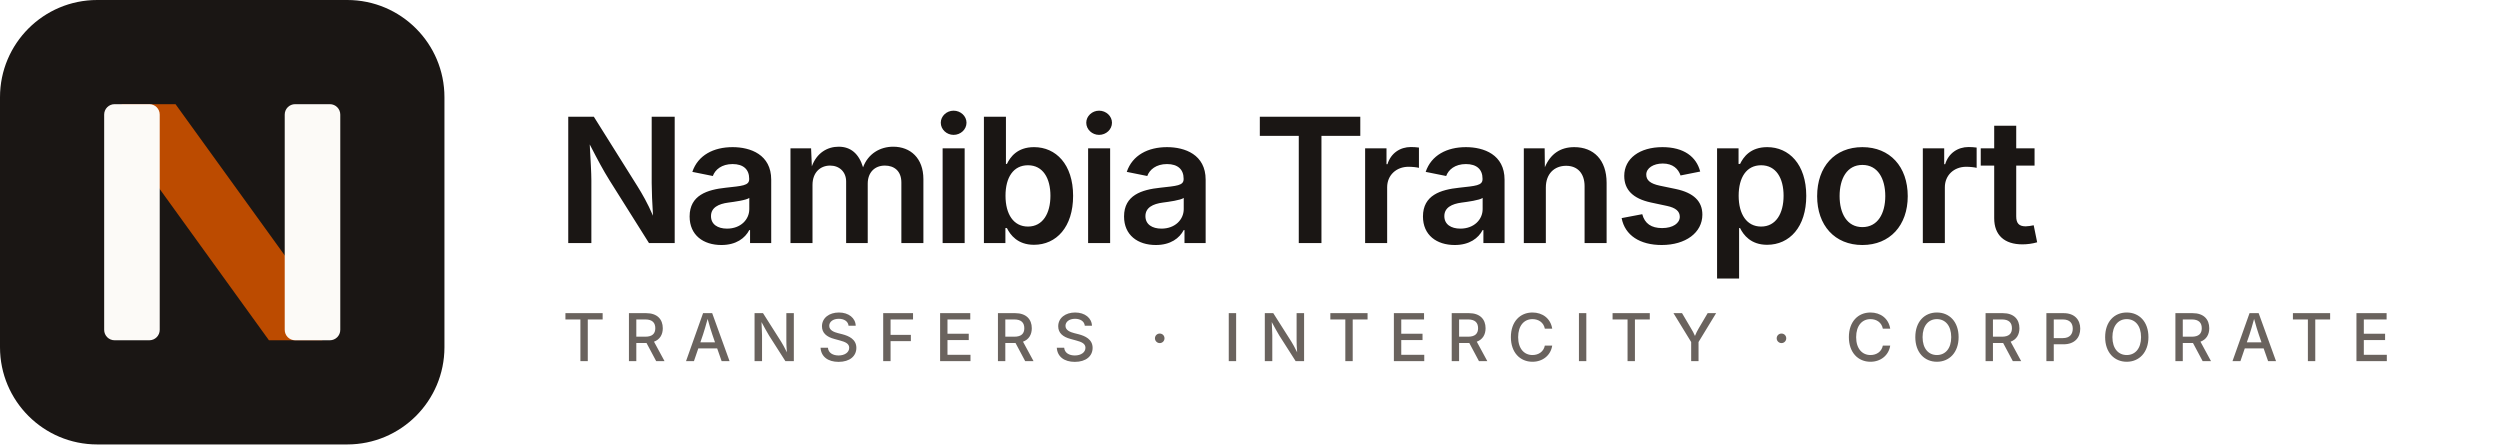
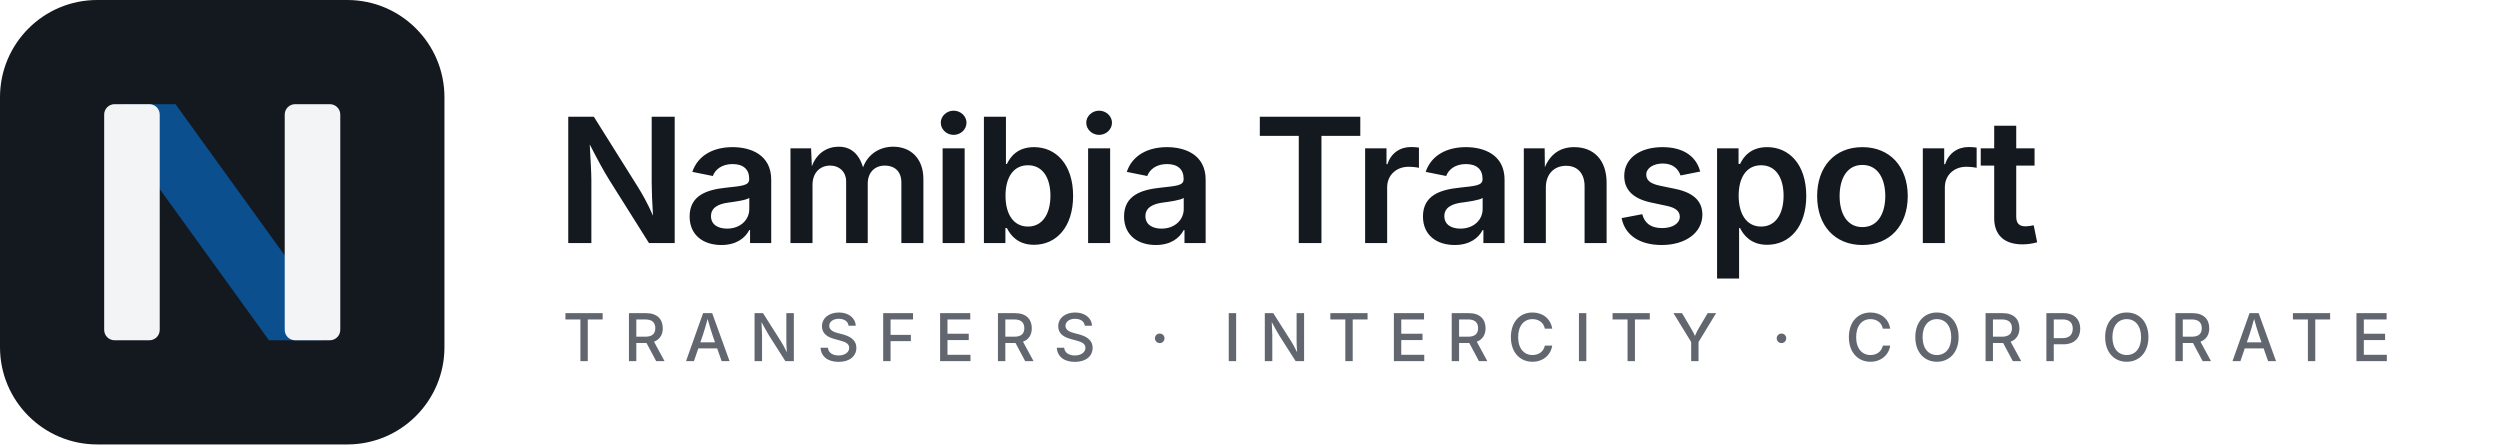
<svg xmlns="http://www.w3.org/2000/svg" width="360" height="64" viewBox="0 0 360 64">
-   <rect width="64" height="64" rx="14" fill="#1a1614" />
+   <rect width="64" height="64" rx="14" fill="#14181f" />
  <clipPath id="b">
    <rect x="15" y="15" width="34" height="34" />
  </clipPath>
-   <path clip-path="url(#b)" d="M19 14 L45 50" stroke="#bc4b00" stroke-width="9" />
-   <rect x="15" y="15" width="8" height="34" rx="1.5" fill="#fcfaf7" />
-   <rect x="41" y="15" width="8" height="34" rx="1.5" fill="#fcfaf7" />
-   <text x="80" y="35" font-family="Geist, Inter, -apple-system, 'Segoe UI', sans-serif" font-size="25" font-weight="600" letter-spacing="-0.6" fill="#1a1614">Namibia Transport</text>
-   <text x="81" y="52" font-family="Geist, Inter, -apple-system, 'Segoe UI', sans-serif" font-size="9.5" font-weight="500" letter-spacing="2.6" fill="#6a635e">TRANSFERS · INTERCITY · CORPORATE</text>
+   <path clip-path="url(#b)" d="M19 14 L45 50" stroke="#0b4f8f" stroke-width="9" />
+   <rect x="15" y="15" width="8" height="34" rx="1.5" fill="#f3f4f6" />
+   <rect x="41" y="15" width="8" height="34" rx="1.5" fill="#f3f4f6" />
+   <text x="80" y="35" font-family="Archivo, -apple-system, 'Segoe UI', sans-serif" font-size="25" font-weight="600" letter-spacing="-0.6" fill="#14181f">Namibia Transport</text>
+   <text x="81" y="52" font-family="Archivo, -apple-system, 'Segoe UI', sans-serif" font-size="9.5" font-weight="500" letter-spacing="2.6" fill="#61666f">TRANSFERS · INTERCITY · CORPORATE</text>
</svg>
